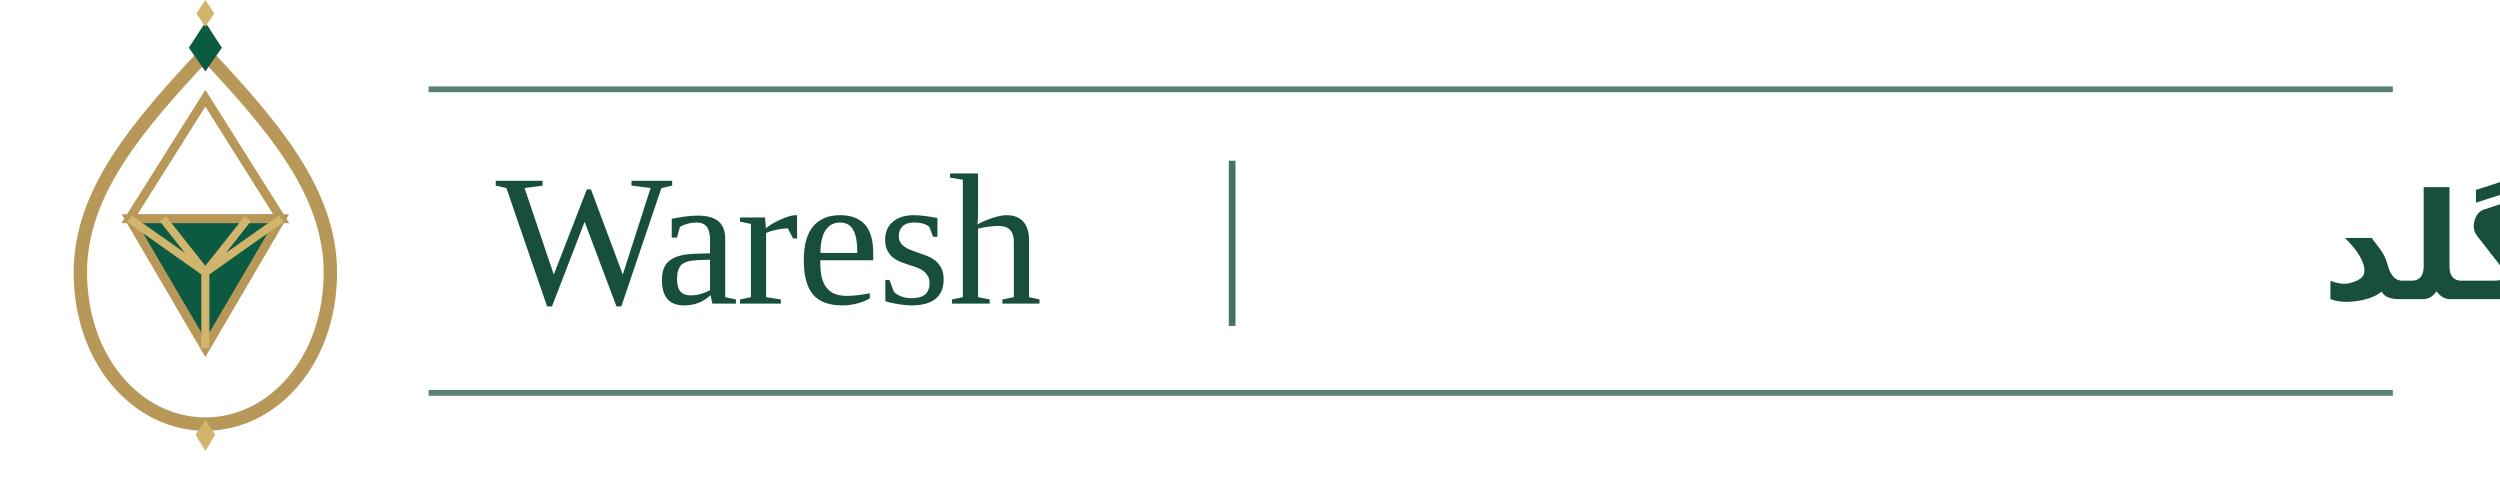
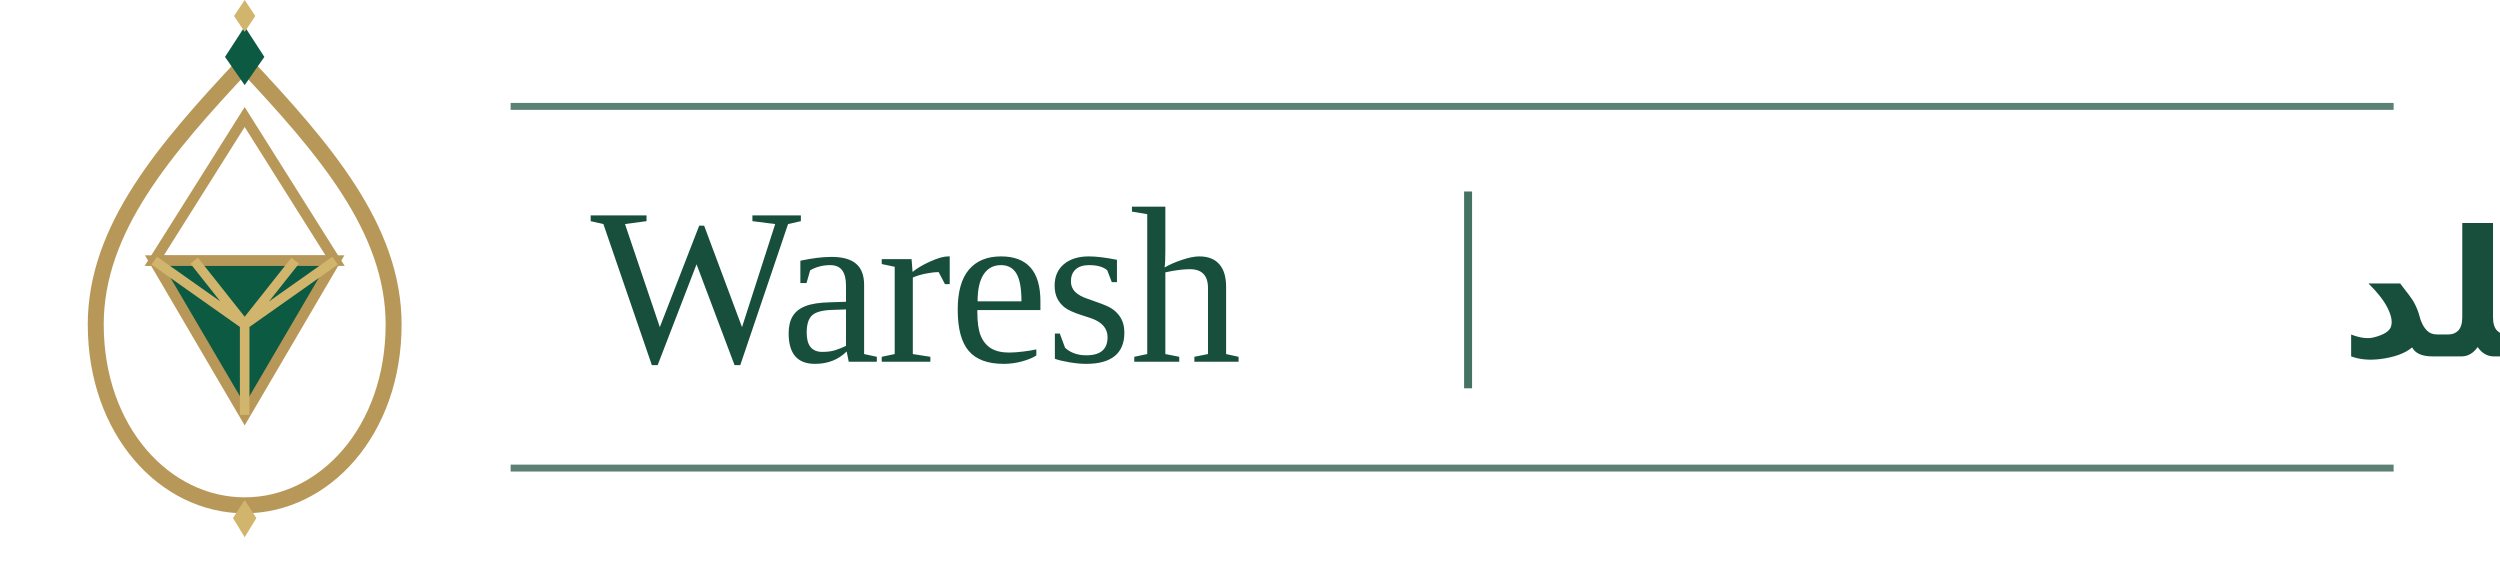
- <svg xmlns="http://www.w3.org/2000/svg" viewBox="0 0 560 108" role="img" aria-labelledby="title desc">
+ <svg xmlns="http://www.w3.org/2000/svg" viewBox="0 0 470 108" role="img" aria-labelledby="title desc">
  <g fill="none" fill-rule="evenodd">
    <path d="M46 12C31 28 18 43 18 61c0 20 13 34 28 34s28-14 28-34C74 43 61 28 46 12Z" stroke="#B79858" stroke-width="3" />
    <path d="M46 22 29 49h34L46 22Z" stroke="#B79858" stroke-width="2" />
    <path d="M29 49 46 78 63 49H29Z" fill="#0D5A43" stroke="#B79858" stroke-width="2" />
    <path d="m29 49 17 12 17-12M46 61v17M36.5 49 46 61l9.5-12" stroke="#D1B56D" stroke-width="1.8" />
    <path d="M46 5l3.7 5.7L46 16l-3.7-5.3L46 5Z" fill="#0D5A43" />
    <path d="M46 0l2 3-2 3-2-3 2-3Z" fill="#D1B56D" />
    <path d="M46 94l2.2 3.4L46 101l-2.2-3.6L46 94Z" fill="#D1B56D" />
-     <path d="M96 20H536" stroke="#245646" stroke-width="1.3" opacity=".75" />
-     <path d="M96 88H536" stroke="#245646" stroke-width="1.3" opacity=".75" />
+     <path d="M96 20H450" stroke="#245646" stroke-width="1.3" opacity=".75" />
+     <path d="M96 88H450" stroke="#245646" stroke-width="1.3" opacity=".75" />
    <text x="111" y="68" fill="#174F3C" font-family="Georgia, 'Times New Roman', serif" font-size="42" letter-spacing="-.5">Waresh</text>
    <path d="M276 36v37" stroke="#174F3C" stroke-width="1.5" opacity=".8" />
-     <text x="520" y="67" text-anchor="end" fill="#174F3C" font-family="Tahoma, Arial, sans-serif" font-size="33" font-weight="700" direction="rtl">وارش گلد</text>
+     <text x="440" y="67" text-anchor="end" fill="#174F3C" font-family="Tahoma, Arial, sans-serif" font-size="33" font-weight="700" direction="rtl" unicode-bidi="plaintext">وارش گلد</text>
  </g>
</svg>
